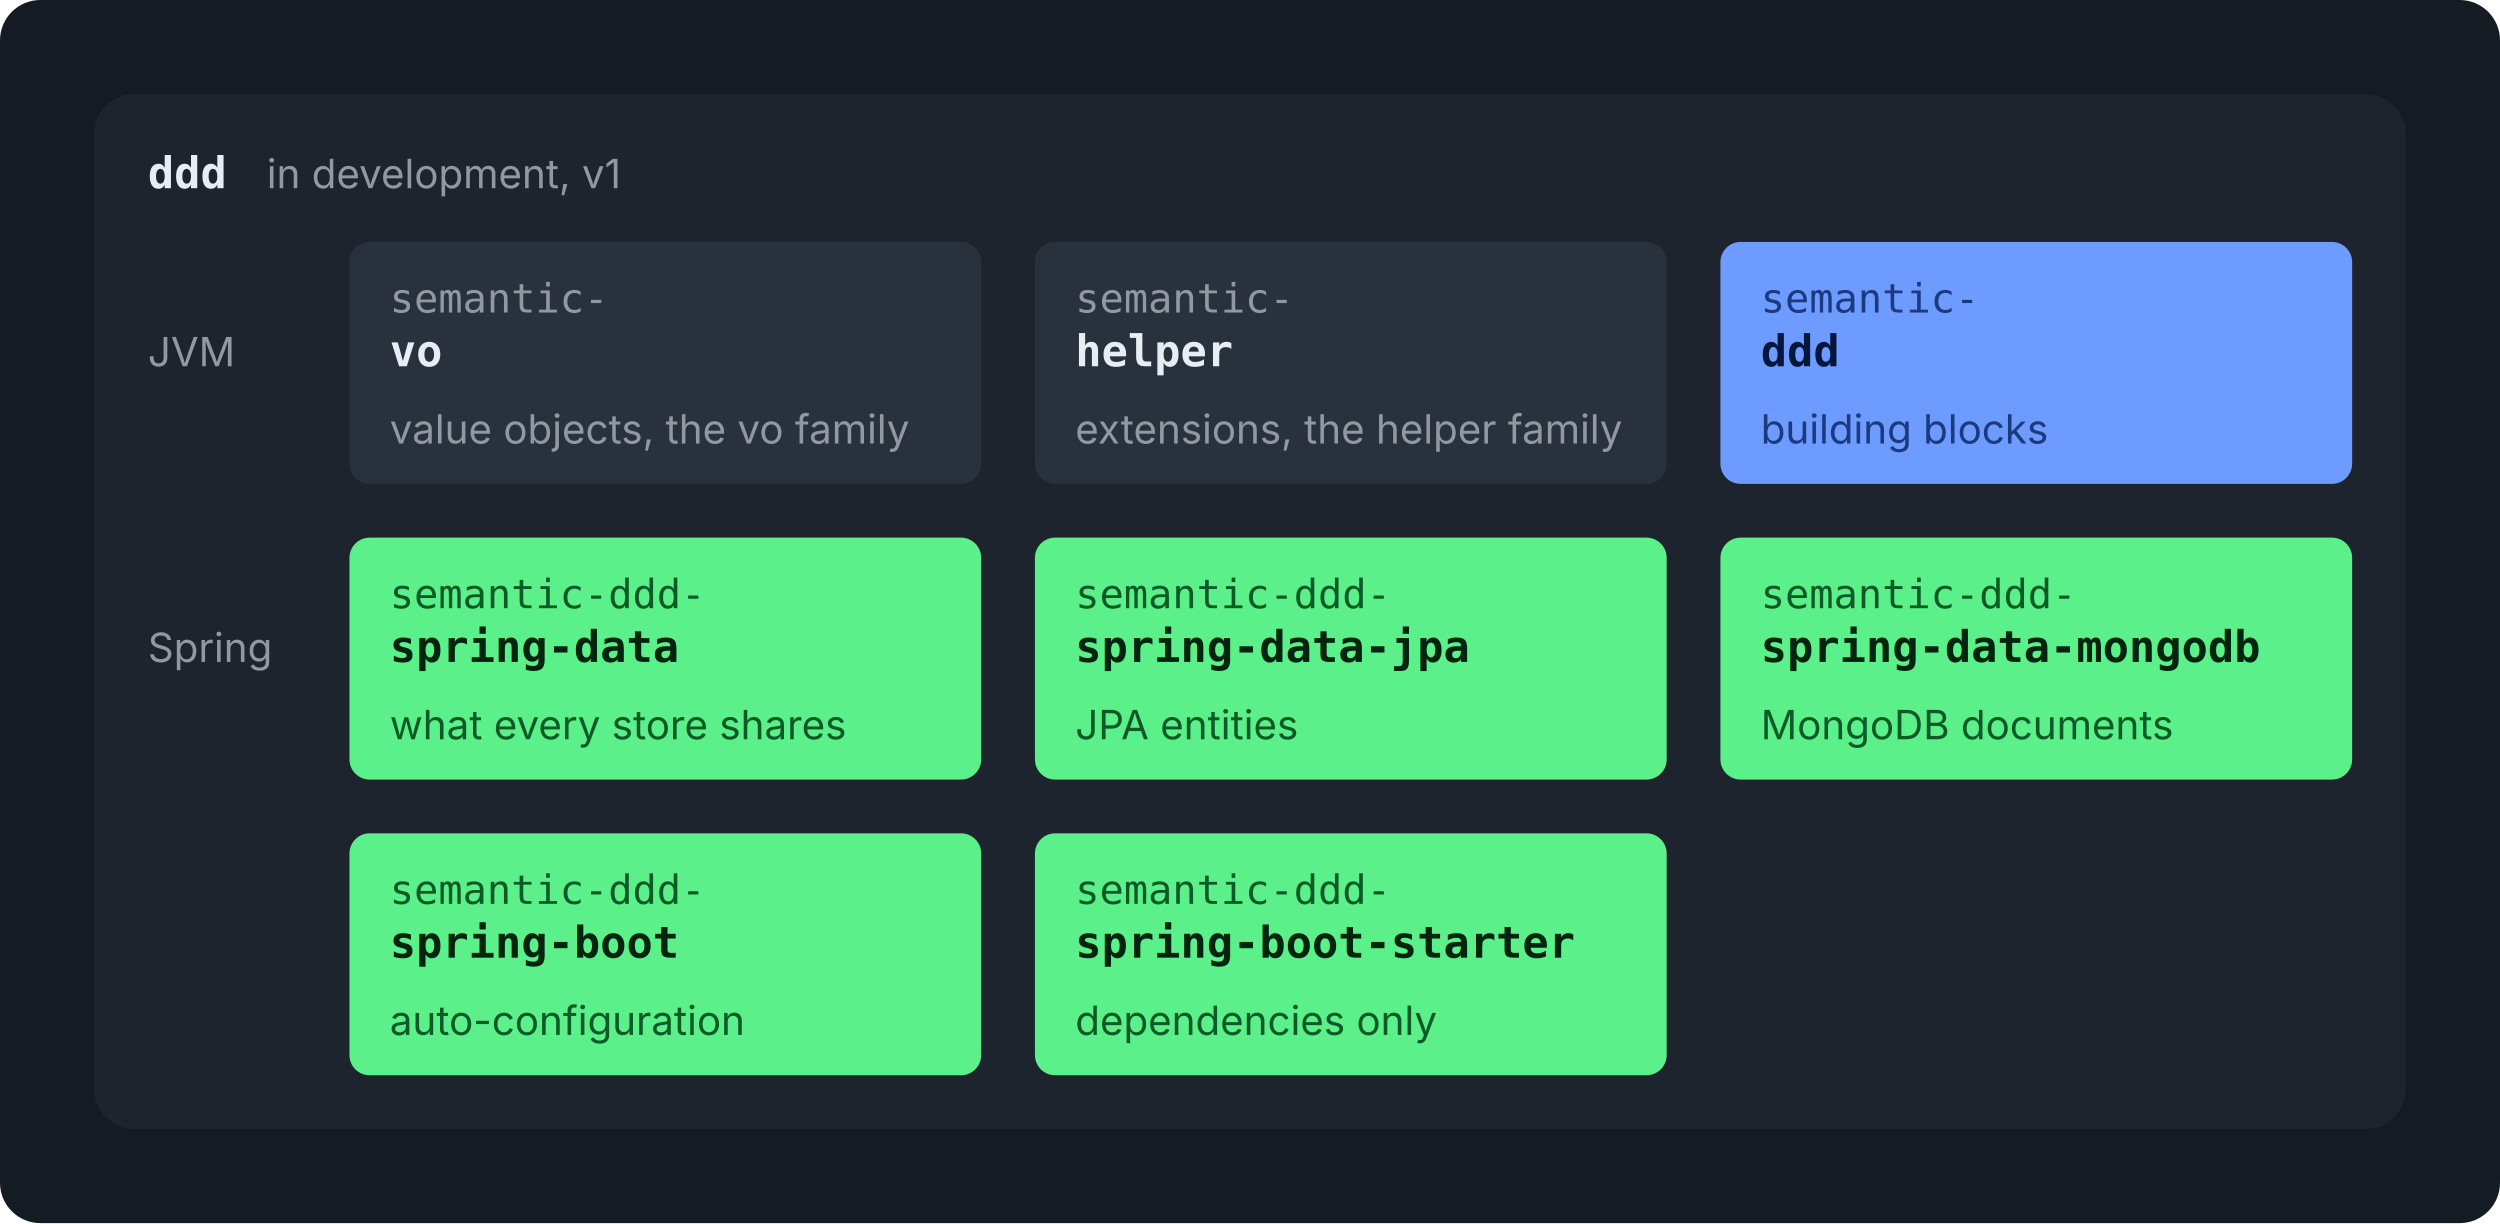
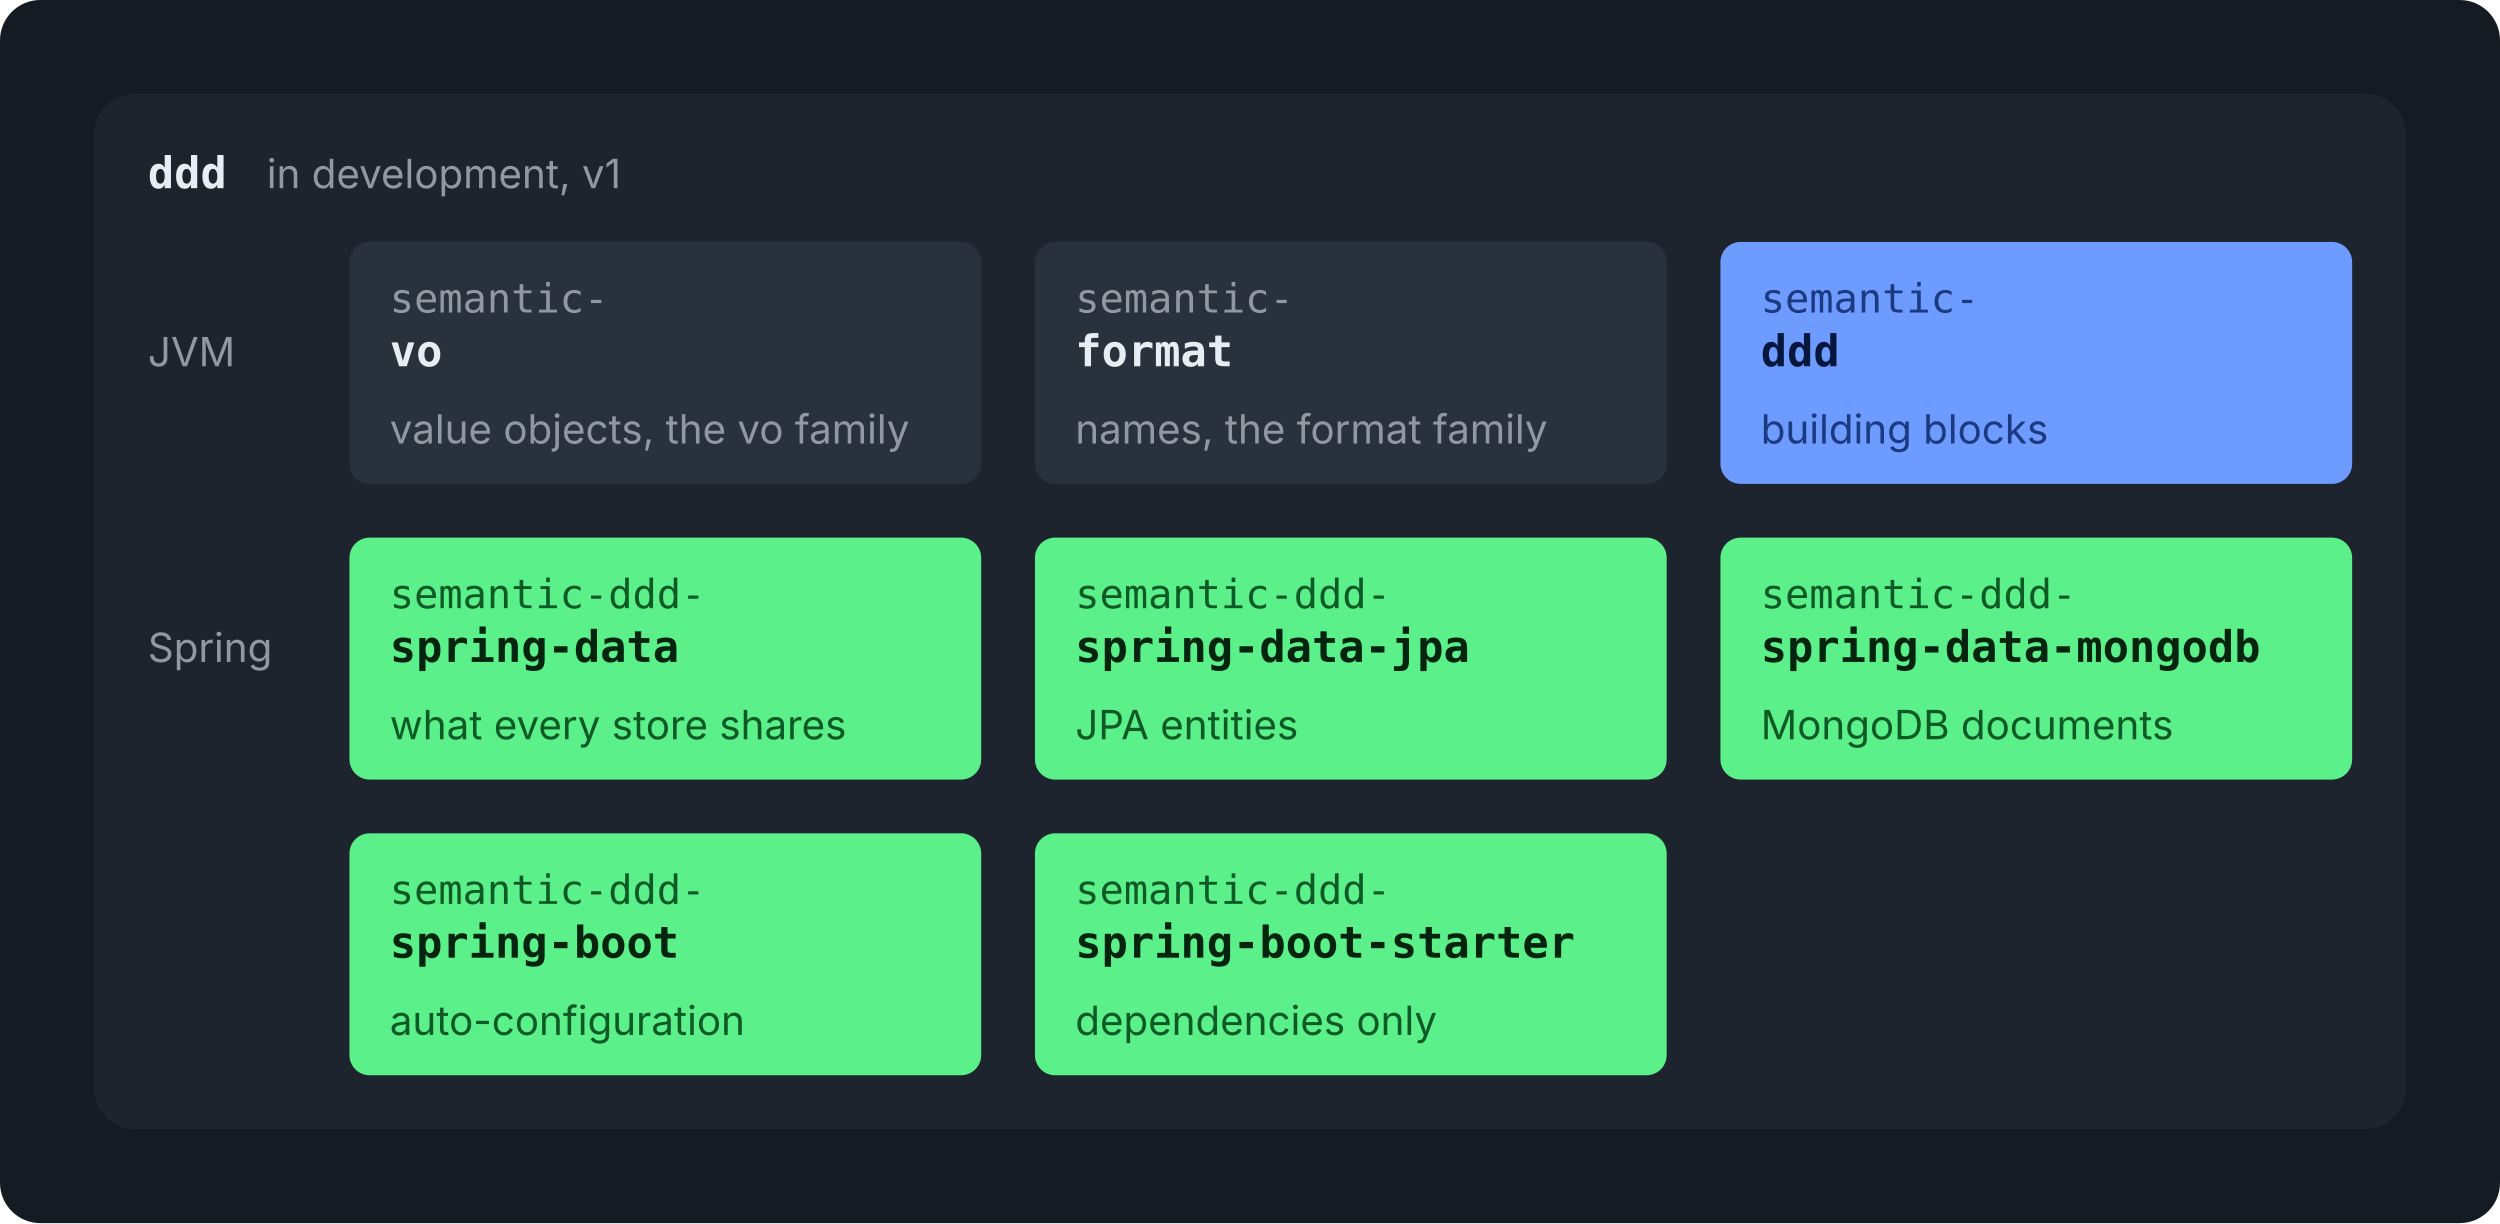
<svg xmlns="http://www.w3.org/2000/svg" viewBox="0 0 744 364" width="744" height="364" role="img">
  <rect width="744" height="364" rx="12" fill="#151B23" />
  <g transform="translate(12,12)">
    <rect x="16.0" y="16.0" width="688.0" height="308.0" rx="12" fill="#1D242D" />
    <text x="32.0" y="44.0" font-family="ui-monospace, SFMono-Regular, 'SF Mono', Menlo, Consolas, monospace" font-size="13" font-weight="600" fill="#E6EDF3" text-anchor="start">ddd</text>
    <text x="67.4" y="44.0" font-family="-apple-system, BlinkMacSystemFont, 'Segoe UI', Inter, Helvetica, Arial, sans-serif" font-size="12" font-weight="400" fill="#9198A1" text-anchor="start">in development, v1</text>
    <text x="32.0" y="97.0" font-family="-apple-system, BlinkMacSystemFont, 'Segoe UI', Inter, Helvetica, Arial, sans-serif" font-size="12" font-weight="400" fill="#9198A1" text-anchor="start">JVM</text>
    <rect x="92.0" y="60.0" width="188.0" height="72.0" rx="6" fill="#29313C" />
    <text x="104.0" y="81.0" font-family="ui-monospace, SFMono-Regular, 'SF Mono', Menlo, Consolas, monospace" font-size="12" font-weight="400" fill="#9198A1" text-anchor="start">semantic-</text>
    <text x="104.0" y="97.0" font-family="ui-monospace, SFMono-Regular, 'SF Mono', Menlo, Consolas, monospace" font-size="13" font-weight="600" fill="#E6EDF3" text-anchor="start">vo</text>
    <text x="104.0" y="120.0" font-family="-apple-system, BlinkMacSystemFont, 'Segoe UI', Inter, Helvetica, Arial, sans-serif" font-size="12" font-weight="400" fill="#9198A1" text-anchor="start">value objects, the vo family</text>
    <rect x="296.0" y="60.0" width="188.0" height="72.0" rx="6" fill="#29313C" />
    <text x="308.0" y="81.0" font-family="ui-monospace, SFMono-Regular, 'SF Mono', Menlo, Consolas, monospace" font-size="12" font-weight="400" fill="#9198A1" text-anchor="start">semantic-</text>
-     <text x="308.0" y="97.0" font-family="ui-monospace, SFMono-Regular, 'SF Mono', Menlo, Consolas, monospace" font-size="13" font-weight="600" fill="#E6EDF3" text-anchor="start">helper</text>
-     <text x="308.0" y="120.0" font-family="-apple-system, BlinkMacSystemFont, 'Segoe UI', Inter, Helvetica, Arial, sans-serif" font-size="12" font-weight="400" fill="#9198A1" text-anchor="start">extensions, the helper family</text>
+     <text x="308.0" y="97.0" font-family="ui-monospace, SFMono-Regular, 'SF Mono', Menlo, Consolas, monospace" font-size="13" font-weight="600" fill="#E6EDF3" text-anchor="start">format</text>
+     <text x="308.0" y="120.0" font-family="-apple-system, BlinkMacSystemFont, 'Segoe UI', Inter, Helvetica, Arial, sans-serif" font-size="12" font-weight="400" fill="#9198A1" text-anchor="start">names, the format family</text>
    <rect x="500.0" y="60.0" width="188.0" height="72.0" rx="6" fill="#6E9BFF" />
    <text x="512.0" y="81.0" font-family="ui-monospace, SFMono-Regular, 'SF Mono', Menlo, Consolas, monospace" font-size="12" font-weight="400" fill="#1B3A80" text-anchor="start">semantic-</text>
    <text x="512.0" y="97.0" font-family="ui-monospace, SFMono-Regular, 'SF Mono', Menlo, Consolas, monospace" font-size="13" font-weight="600" fill="#06173D" text-anchor="start">ddd</text>
    <text x="512.0" y="120.0" font-family="-apple-system, BlinkMacSystemFont, 'Segoe UI', Inter, Helvetica, Arial, sans-serif" font-size="12" font-weight="400" fill="#1B3A80" text-anchor="start">building blocks</text>
    <text x="32.0" y="185.0" font-family="-apple-system, BlinkMacSystemFont, 'Segoe UI', Inter, Helvetica, Arial, sans-serif" font-size="12" font-weight="400" fill="#9198A1" text-anchor="start">Spring</text>
    <rect x="92.0" y="148.0" width="188.0" height="72.0" rx="6" fill="#5BF08A" />
    <text x="104.0" y="169.0" font-family="ui-monospace, SFMono-Regular, 'SF Mono', Menlo, Consolas, monospace" font-size="12" font-weight="400" fill="#0D5A26" text-anchor="start">semantic-ddd-</text>
    <text x="104.0" y="185.0" font-family="ui-monospace, SFMono-Regular, 'SF Mono', Menlo, Consolas, monospace" font-size="13" font-weight="600" fill="#03240E" text-anchor="start">spring-data</text>
    <text x="104.0" y="208.0" font-family="-apple-system, BlinkMacSystemFont, 'Segoe UI', Inter, Helvetica, Arial, sans-serif" font-size="12" font-weight="400" fill="#0D5A26" text-anchor="start">what every store shares</text>
    <rect x="296.0" y="148.0" width="188.0" height="72.0" rx="6" fill="#5BF08A" />
    <text x="308.0" y="169.0" font-family="ui-monospace, SFMono-Regular, 'SF Mono', Menlo, Consolas, monospace" font-size="12" font-weight="400" fill="#0D5A26" text-anchor="start">semantic-ddd-</text>
    <text x="308.0" y="185.0" font-family="ui-monospace, SFMono-Regular, 'SF Mono', Menlo, Consolas, monospace" font-size="13" font-weight="600" fill="#03240E" text-anchor="start">spring-data-jpa</text>
    <text x="308.0" y="208.0" font-family="-apple-system, BlinkMacSystemFont, 'Segoe UI', Inter, Helvetica, Arial, sans-serif" font-size="12" font-weight="400" fill="#0D5A26" text-anchor="start">JPA entities</text>
    <rect x="500.0" y="148.0" width="188.0" height="72.0" rx="6" fill="#5BF08A" />
    <text x="512.0" y="169.0" font-family="ui-monospace, SFMono-Regular, 'SF Mono', Menlo, Consolas, monospace" font-size="12" font-weight="400" fill="#0D5A26" text-anchor="start">semantic-ddd-</text>
    <text x="512.0" y="185.0" font-family="ui-monospace, SFMono-Regular, 'SF Mono', Menlo, Consolas, monospace" font-size="13" font-weight="600" fill="#03240E" text-anchor="start">spring-data-mongodb</text>
    <text x="512.0" y="208.0" font-family="-apple-system, BlinkMacSystemFont, 'Segoe UI', Inter, Helvetica, Arial, sans-serif" font-size="12" font-weight="400" fill="#0D5A26" text-anchor="start">MongoDB documents</text>
    <rect x="92.0" y="236.0" width="188.0" height="72.0" rx="6" fill="#5BF08A" />
    <text x="104.0" y="257.0" font-family="ui-monospace, SFMono-Regular, 'SF Mono', Menlo, Consolas, monospace" font-size="12" font-weight="400" fill="#0D5A26" text-anchor="start">semantic-ddd-</text>
    <text x="104.0" y="273.0" font-family="ui-monospace, SFMono-Regular, 'SF Mono', Menlo, Consolas, monospace" font-size="13" font-weight="600" fill="#03240E" text-anchor="start">spring-boot</text>
    <text x="104.0" y="296.0" font-family="-apple-system, BlinkMacSystemFont, 'Segoe UI', Inter, Helvetica, Arial, sans-serif" font-size="12" font-weight="400" fill="#0D5A26" text-anchor="start">auto-configuration</text>
    <rect x="296.0" y="236.0" width="188.0" height="72.0" rx="6" fill="#5BF08A" />
    <text x="308.0" y="257.0" font-family="ui-monospace, SFMono-Regular, 'SF Mono', Menlo, Consolas, monospace" font-size="12" font-weight="400" fill="#0D5A26" text-anchor="start">semantic-ddd-</text>
    <text x="308.0" y="273.0" font-family="ui-monospace, SFMono-Regular, 'SF Mono', Menlo, Consolas, monospace" font-size="13" font-weight="600" fill="#03240E" text-anchor="start">spring-boot-starter</text>
    <text x="308.0" y="296.0" font-family="-apple-system, BlinkMacSystemFont, 'Segoe UI', Inter, Helvetica, Arial, sans-serif" font-size="12" font-weight="400" fill="#0D5A26" text-anchor="start">dependencies only</text>
  </g>
</svg>
